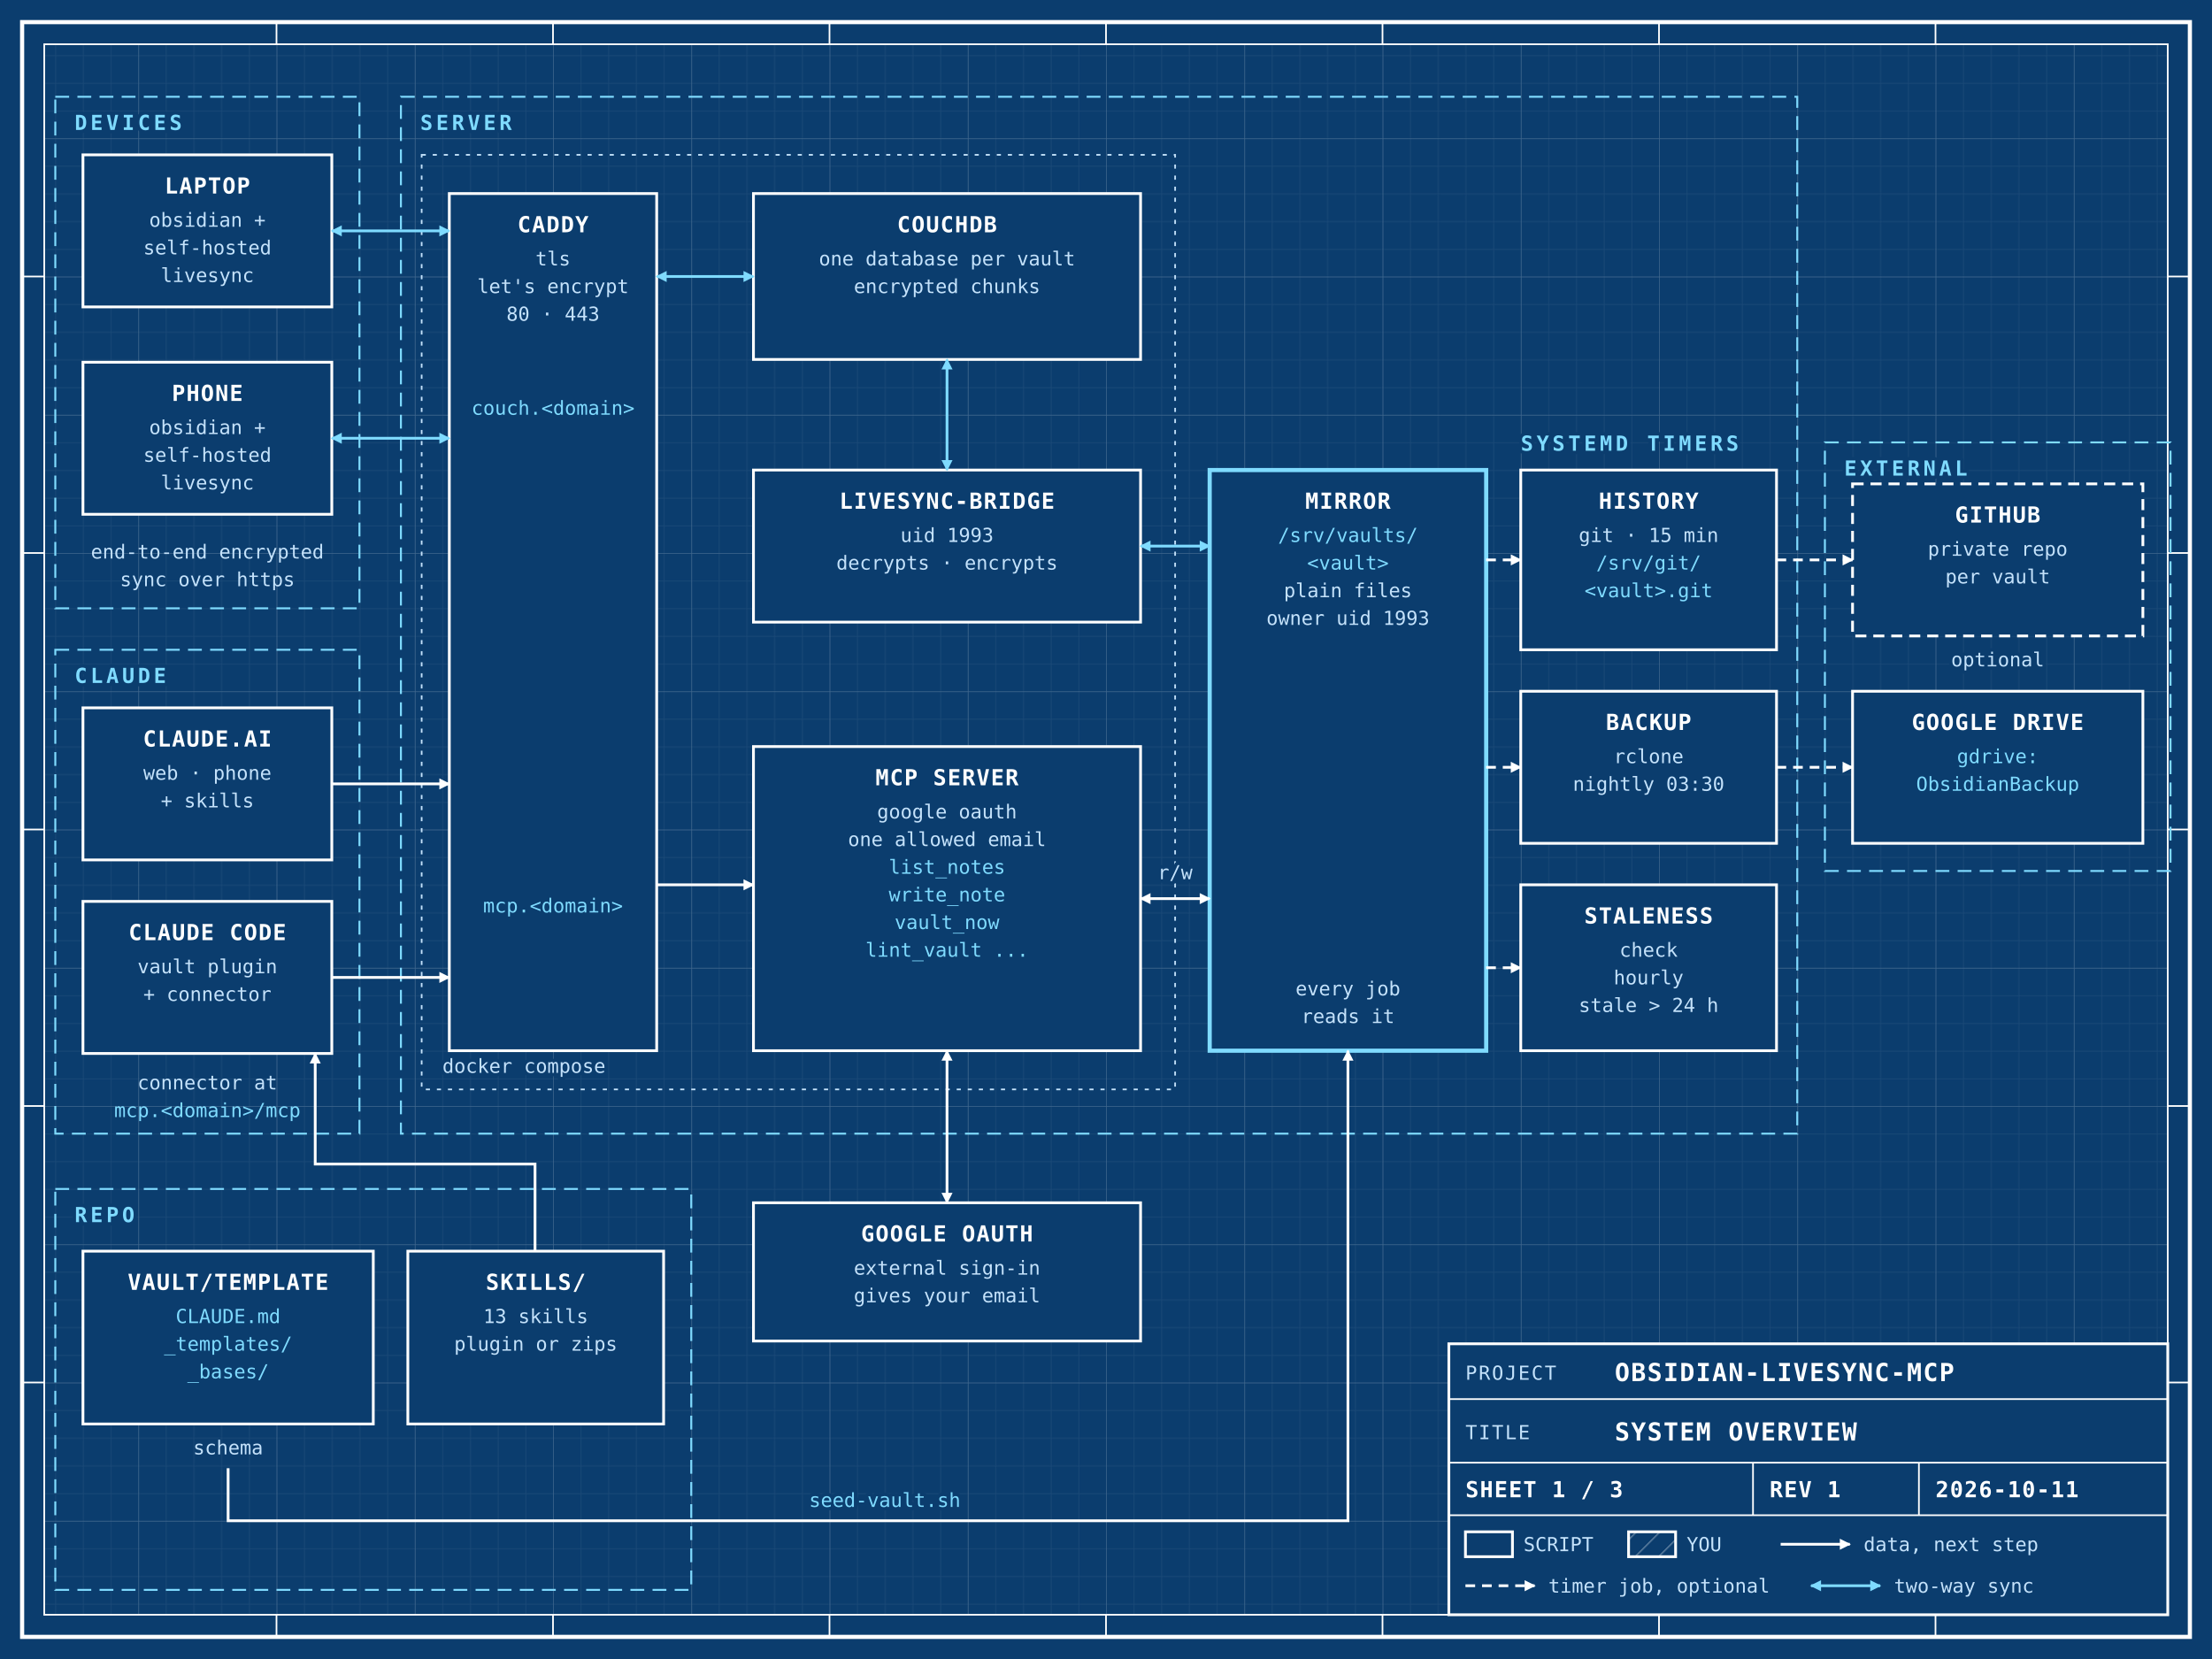
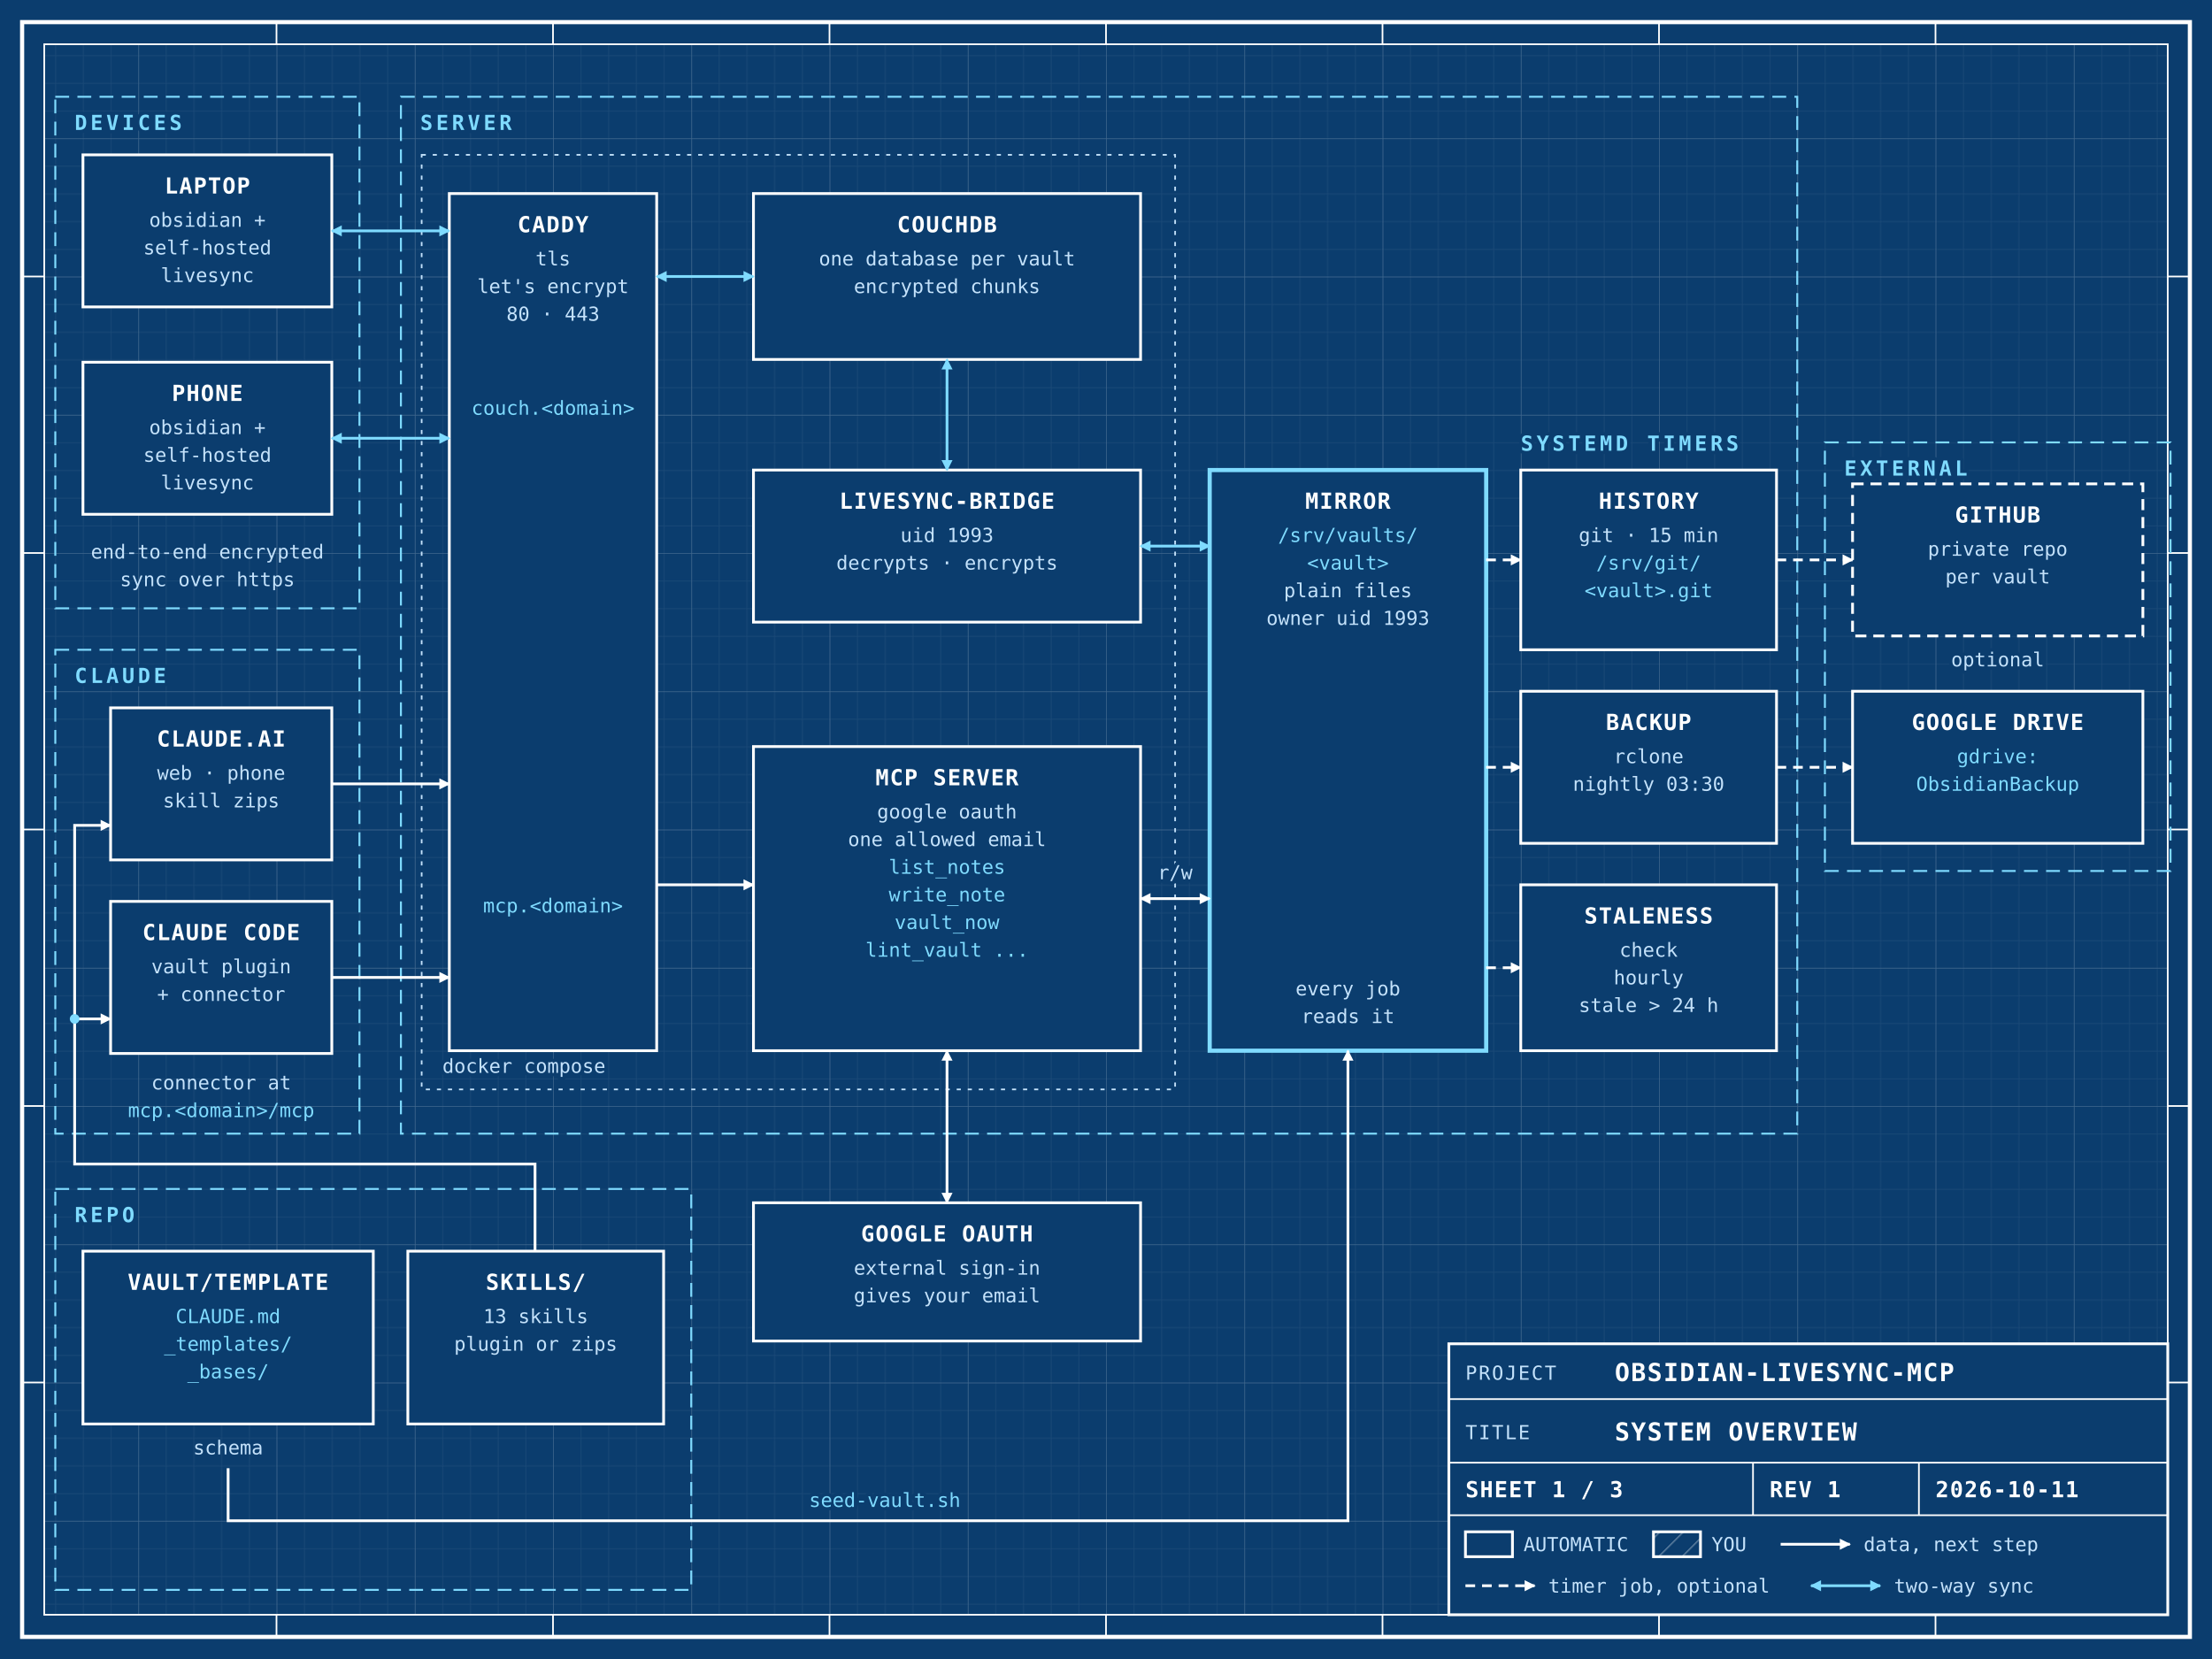
<svg xmlns="http://www.w3.org/2000/svg" viewBox="0 0 1600 1200" width="1600" height="1200" role="img" aria-labelledby="t d">
  <defs>
    <style>
    text { font-family: ui-monospace, SFMono-Regular, Menlo, Consolas, monospace; fill: #ffffff; }
    .bg { fill: #0b3d6e; }
    .frame { fill: none; stroke: #ffffff; stroke-width: 3; }
    .margin { fill: none; stroke: #ffffff; stroke-width: 1.2; }
    .tick { stroke: #ffffff; stroke-width: 1.2; }
    .lab { font-size: 16px; font-weight: 700; letter-spacing: .05em; }
    .big { font-size: 18px; font-weight: 700; letter-spacing: .05em; }
    .ann { font-size: 14px; fill: #c4e2fb; }
    .code { font-size: 14px; fill: #7fdbff; }
    .zone { font-size: 15px; font-weight: 700; letter-spacing: .16em; fill: #7fdbff; }
    .num { font-size: 16px; font-weight: 700; fill: #0b3d6e; }
    .tbk { font-size: 14px; fill: #c4e2fb; letter-spacing: .08em; }
    .halo { paint-order: stroke; stroke: #0b3d6e; stroke-width: 5px; stroke-linejoin: round; }
    .solid { fill: #0b3d6e; stroke: #ffffff; stroke-width: 2; }
    .hatch { fill: url(#hatch); stroke: #ffffff; stroke-width: 2; }
    .opt { stroke-dasharray: 8 5; }
    .hinge { fill: #0b3d6e; stroke: #7fdbff; stroke-width: 3; }
    .zbox { fill: none; stroke: #7fdbff; stroke-width: 1.4; stroke-dasharray: 10 6; }
    .zin { fill: none; stroke: #c4e2fb; stroke-width: 1.2; stroke-dasharray: 3 5; }
    .w { fill: none; stroke: #ffffff; stroke-width: 2; }
    .c { fill: none; stroke: #7fdbff; stroke-width: 2; }
    .d { stroke-dasharray: 7 5; }
    .life { fill: none; stroke: #c4e2fb; stroke-width: 1.5; stroke-dasharray: 2 6; }
    .dot { fill: #7fdbff; }
    .callout { fill: #0b3d6e; stroke: #7fdbff; stroke-width: 2; }
    </style>
    <pattern id="fine" width="20" height="20" patternUnits="userSpaceOnUse">
      <path d="M20 0H0V20" fill="none" stroke="#ffffff" stroke-opacity=".07" stroke-width="1" />
    </pattern>
    <pattern id="coarse" width="100" height="100" patternUnits="userSpaceOnUse">
      <rect width="100" height="100" fill="url(#fine)" />
      <path d="M100 0H0V100" fill="none" stroke="#ffffff" stroke-opacity=".16" stroke-width="1" />
    </pattern>
    <pattern id="hatch" width="12" height="12" patternUnits="userSpaceOnUse" patternTransform="rotate(45)">
      <rect width="12" height="12" fill="#0b3d6e" />
      <line x1="0" y1="0" x2="0" y2="12" stroke="#ffffff" stroke-opacity=".32" stroke-width="2" />
    </pattern>
    <marker id="aw" viewBox="0 0 10 10" refX="9" refY="5" markerWidth="8" markerHeight="8" markerUnits="userSpaceOnUse" orient="auto-start-reverse">
      <path d="M0 0L10 5L0 10z" fill="#ffffff" />
    </marker>
    <marker id="ac" viewBox="0 0 10 10" refX="9" refY="5" markerWidth="8" markerHeight="8" markerUnits="userSpaceOnUse" orient="auto-start-reverse">
      <path d="M0 0L10 5L0 10z" fill="#7fdbff" />
    </marker>
  </defs>
  <rect class="bg" width="1600" height="1200" />
  <rect x="32" y="32" width="1536" height="1136" fill="url(#coarse)" />
  <rect class="frame" x="16" y="16" width="1568" height="1168" />
  <rect class="margin" x="32" y="32" width="1536" height="1136" />
  <path class="tick" d="M200 16V32M200 1168V1184" />
  <path class="tick" d="M400 16V32M400 1168V1184" />
  <path class="tick" d="M600 16V32M600 1168V1184" />
  <path class="tick" d="M800 16V32M800 1168V1184" />
  <path class="tick" d="M1000 16V32M1000 1168V1184" />
  <path class="tick" d="M1200 16V32M1200 1168V1184" />
  <path class="tick" d="M1400 16V32M1400 1168V1184" />
  <path class="tick" d="M16 200H32M1568 200H1584" />
  <path class="tick" d="M16 400H32M1568 400H1584" />
  <path class="tick" d="M16 600H32M1568 600H1584" />
  <path class="tick" d="M16 800H32M1568 800H1584" />
  <path class="tick" d="M16 1000H32M1568 1000H1584" />
  <g id="drawing">
    <rect class="zbox" x="40" y="70" width="220" height="370" />
    <text class="zone halo" x="54" y="94">DEVICES</text>
    <rect class="zbox" x="40" y="470" width="220" height="350" />
    <text class="zone halo" x="54" y="494">CLAUDE</text>
    <rect class="zbox" x="290" y="70" width="1010" height="750" />
    <text class="zone halo" x="304" y="94">SERVER</text>
    <rect class="zin" x="305" y="112" width="545" height="676" />
    <text class="ann halo" x="320" y="776">docker compose</text>
    <rect class="zbox" x="1320" y="320" width="250" height="310" />
    <text class="zone halo" x="1334" y="344">EXTERNAL</text>
    <rect class="zbox" x="40" y="860" width="460" height="290" />
    <text class="zone halo" x="54" y="884">REPO</text>
    <rect class="solid" x="60" y="112" width="180" height="110" />
    <text class="lab" x="150.0" y="140" text-anchor="middle">LAPTOP</text>
    <text class="ann" x="150.0" y="164" text-anchor="middle">obsidian +</text>
    <text class="ann" x="150.0" y="184" text-anchor="middle">self-hosted</text>
    <text class="ann" x="150.0" y="204" text-anchor="middle">livesync</text>
    <rect class="solid" x="60" y="262" width="180" height="110" />
    <text class="lab" x="150.0" y="290" text-anchor="middle">PHONE</text>
    <text class="ann" x="150.0" y="314" text-anchor="middle">obsidian +</text>
    <text class="ann" x="150.0" y="334" text-anchor="middle">self-hosted</text>
    <text class="ann" x="150.0" y="354" text-anchor="middle">livesync</text>
    <text class="ann" x="150" y="404" text-anchor="middle">end-to-end encrypted</text>
    <text class="ann" x="150" y="424" text-anchor="middle">sync over https</text>
-     <rect class="solid" x="60" y="512" width="180" height="110" />
-     <text class="lab" x="150.0" y="540" text-anchor="middle">CLAUDE.AI</text>
-     <text class="ann" x="150.0" y="564" text-anchor="middle">web · phone</text>
-     <text class="ann" x="150.0" y="584" text-anchor="middle">+ skills</text>
-     <rect class="solid" x="60" y="652" width="180" height="110" />
-     <text class="lab" x="150.0" y="680" text-anchor="middle">CLAUDE CODE</text>
-     <text class="ann" x="150.0" y="704" text-anchor="middle">vault plugin</text>
-     <text class="ann" x="150.0" y="724" text-anchor="middle">+ connector</text>
-     <text class="ann" x="150" y="788" text-anchor="middle">connector at</text>
-     <text class="code" x="150" y="808" text-anchor="middle">mcp.&lt;domain&gt;/mcp</text>
+     <rect class="solid" x="80" y="512" width="160" height="110" />
+     <text class="lab" x="160.0" y="540" text-anchor="middle">CLAUDE.AI</text>
+     <text class="ann" x="160.0" y="564" text-anchor="middle">web · phone</text>
+     <text class="ann" x="160.0" y="584" text-anchor="middle">skill zips</text>
+     <rect class="solid" x="80" y="652" width="160" height="110" />
+     <text class="lab" x="160.0" y="680" text-anchor="middle">CLAUDE CODE</text>
+     <text class="ann" x="160.0" y="704" text-anchor="middle">vault plugin</text>
+     <text class="ann" x="160.0" y="724" text-anchor="middle">+ connector</text>
+     <text class="ann" x="160" y="788" text-anchor="middle">connector at</text>
+     <text class="code" x="160" y="808" text-anchor="middle">mcp.&lt;domain&gt;/mcp</text>
    <rect class="solid" x="325" y="140" width="150" height="620" />
    <text class="lab" x="400.0" y="168" text-anchor="middle">CADDY</text>
    <text class="ann" x="400.0" y="192" text-anchor="middle">tls</text>
    <text class="ann" x="400.0" y="212" text-anchor="middle">let's encrypt</text>
    <text class="ann" x="400.0" y="232" text-anchor="middle">80 · 443</text>
    <text class="code" x="400" y="300" text-anchor="middle">couch.&lt;domain&gt;</text>
    <text class="code" x="400" y="660" text-anchor="middle">mcp.&lt;domain&gt;</text>
    <path class="c" d="M240 167 L325 167" marker-end="url(#ac)" marker-start="url(#ac)" />
    <path class="c" d="M240 317 L325 317" marker-end="url(#ac)" marker-start="url(#ac)" />
    <path class="w" d="M240 567 L325 567" marker-end="url(#aw)" />
    <path class="w" d="M240 707 L325 707" marker-end="url(#aw)" />
    <rect class="solid" x="545" y="140" width="280" height="120" />
    <text class="lab" x="685.0" y="168" text-anchor="middle">COUCHDB</text>
    <text class="ann" x="685.0" y="192" text-anchor="middle">one database per vault</text>
    <text class="ann" x="685.0" y="212" text-anchor="middle">encrypted chunks</text>
    <rect class="solid" x="545" y="340" width="280" height="110" />
    <text class="lab" x="685.0" y="368" text-anchor="middle">LIVESYNC-BRIDGE</text>
    <text class="ann" x="685.0" y="392" text-anchor="middle">uid 1993</text>
    <text class="ann" x="685.0" y="412" text-anchor="middle">decrypts · encrypts</text>
    <rect class="solid" x="545" y="540" width="280" height="220" />
    <text class="lab" x="685.0" y="568" text-anchor="middle">MCP SERVER</text>
    <text class="ann" x="685.0" y="592" text-anchor="middle">google oauth</text>
    <text class="ann" x="685.0" y="612" text-anchor="middle">one allowed email</text>
    <text class="code" x="685.0" y="632" text-anchor="middle">list_notes</text>
    <text class="code" x="685.0" y="652" text-anchor="middle">write_note</text>
    <text class="code" x="685.0" y="672" text-anchor="middle">vault_now</text>
    <text class="code" x="685.0" y="692" text-anchor="middle">lint_vault  ...</text>
    <path class="c" d="M475 200 L545 200" marker-end="url(#ac)" marker-start="url(#ac)" />
    <path class="w" d="M475 640 L545 640" marker-end="url(#aw)" />
    <path class="c" d="M685 260 L685 340" marker-end="url(#ac)" marker-start="url(#ac)" />
    <rect class="hinge" x="875" y="340" width="200" height="420" />
    <text class="lab" x="975" y="368" text-anchor="middle">MIRROR</text>
    <text class="code" x="975" y="392" text-anchor="middle">/srv/vaults/</text>
    <text class="code" x="975" y="412" text-anchor="middle">&lt;vault&gt;</text>
    <text class="ann" x="975" y="432" text-anchor="middle">plain files</text>
    <text class="ann" x="975" y="452" text-anchor="middle">owner uid 1993</text>
    <text class="ann" x="975" y="720" text-anchor="middle">every job</text>
    <text class="ann" x="975" y="740" text-anchor="middle">reads it</text>
    <path class="c" d="M825 395 L875 395" marker-end="url(#ac)" marker-start="url(#ac)" />
    <path class="w" d="M825 650 L875 650" marker-end="url(#aw)" marker-start="url(#aw)" />
    <text class="ann halo" x="850" y="636" text-anchor="middle">r/w</text>
    <text class="zone halo" x="1100" y="326">SYSTEMD TIMERS</text>
    <rect class="solid" x="1100" y="340" width="185" height="130" />
    <text class="lab" x="1192.5" y="368" text-anchor="middle">HISTORY</text>
    <text class="ann" x="1192.5" y="392" text-anchor="middle">git · 15 min</text>
    <text class="code" x="1192.5" y="412" text-anchor="middle">/srv/git/</text>
    <text class="code" x="1192.5" y="432" text-anchor="middle">&lt;vault&gt;.git</text>
    <rect class="solid" x="1100" y="500" width="185" height="110" />
    <text class="lab" x="1192.5" y="528" text-anchor="middle">BACKUP</text>
    <text class="ann" x="1192.5" y="552" text-anchor="middle">rclone</text>
    <text class="ann" x="1192.5" y="572" text-anchor="middle">nightly 03:30</text>
    <rect class="solid" x="1100" y="640" width="185" height="120" />
    <text class="lab" x="1192.5" y="668" text-anchor="middle">STALENESS</text>
    <text class="ann" x="1192.5" y="692" text-anchor="middle">check</text>
    <text class="ann" x="1192.5" y="712" text-anchor="middle">hourly</text>
    <text class="ann" x="1192.5" y="732" text-anchor="middle">stale &gt; 24 h</text>
    <path class="w d" d="M1075 405 L1100 405" marker-end="url(#aw)" />
    <path class="w d" d="M1075 555 L1100 555" marker-end="url(#aw)" />
    <path class="w d" d="M1075 700 L1100 700" marker-end="url(#aw)" />
    <rect class="solid opt" x="1340" y="350" width="210" height="110" />
    <text class="lab" x="1445.0" y="378" text-anchor="middle">GITHUB</text>
    <text class="ann" x="1445.0" y="402" text-anchor="middle">private repo</text>
    <text class="ann" x="1445.0" y="422" text-anchor="middle">per vault</text>
    <text class="ann halo" x="1445" y="482" text-anchor="middle">optional</text>
    <rect class="solid" x="1340" y="500" width="210" height="110" />
    <text class="lab" x="1445.0" y="528" text-anchor="middle">GOOGLE DRIVE</text>
    <text class="code" x="1445.0" y="552" text-anchor="middle">gdrive:</text>
    <text class="code" x="1445.0" y="572" text-anchor="middle">ObsidianBackup</text>
    <path class="w d" d="M1285 405 L1340 405" marker-end="url(#aw)" />
    <path class="w d" d="M1285 555 L1340 555" marker-end="url(#aw)" />
    <rect class="solid" x="545" y="870" width="280" height="100" />
    <text class="lab" x="685.0" y="898" text-anchor="middle">GOOGLE OAUTH</text>
    <text class="ann" x="685.0" y="922" text-anchor="middle">external sign-in</text>
    <text class="ann" x="685.0" y="942" text-anchor="middle">gives your email</text>
    <path class="w" d="M685 760 L685 870" marker-end="url(#aw)" marker-start="url(#aw)" />
    <rect class="solid" x="60" y="905" width="210" height="125" />
    <text class="lab" x="165.0" y="933" text-anchor="middle">VAULT/TEMPLATE</text>
    <text class="code" x="165.0" y="957" text-anchor="middle">CLAUDE.md</text>
    <text class="code" x="165.0" y="977" text-anchor="middle">_templates/</text>
    <text class="code" x="165.0" y="997" text-anchor="middle">_bases/</text>
    <text class="ann" x="165" y="1052" text-anchor="middle">schema</text>
    <rect class="solid" x="295" y="905" width="185" height="125" />
    <text class="lab" x="387.5" y="933" text-anchor="middle">SKILLS/</text>
    <text class="ann" x="387.5" y="957" text-anchor="middle">13 skills</text>
    <text class="ann" x="387.5" y="977" text-anchor="middle">plugin or zips</text>
-     <path class="w" d="M387 905 L387 842 L228 842 L228 762" marker-end="url(#aw)" />
+     <path class="w" d="M387 905 L387 842 L54 842 L54 597 L80 597" marker-end="url(#aw)" />
+     <path class="w" d="M54 737 L80 737" marker-end="url(#aw)" />
+     <circle class="dot" cx="54" cy="737" r="3.5" />
    <path class="w" d="M165 1062 L165 1100 L975 1100 L975 760" marker-end="url(#aw)" />
    <text class="code halo" x="640" y="1090" text-anchor="middle">seed-vault.sh</text>
  </g>
  <g id="title-block">
    <rect x="1048" y="972" width="520" height="196" fill="#0b3d6e" stroke="#ffffff" stroke-width="2" />
    <path class="margin" d="M1048 1012H1568M1048 1058H1568M1048 1096H1568M1268 1058V1096M1388 1058V1096" />
    <text class="tbk" x="1060" y="998">PROJECT</text>
    <text class="big" x="1168" y="999">OBSIDIAN-LIVESYNC-MCP</text>
    <text class="tbk" x="1060" y="1041">TITLE</text>
    <text class="big" x="1168" y="1042">SYSTEM OVERVIEW</text>
    <text class="lab" x="1060" y="1083">SHEET 1 / 3</text>
    <text class="lab" x="1280" y="1083">REV 1</text>
    <text class="lab" x="1400" y="1083">2026-10-11</text>
    <rect class="solid" x="1060" y="1108" width="34" height="18" />
-     <text class="ann" x="1102" y="1122">SCRIPT</text>
-     <rect x="1178" y="1108" width="34" height="18" class="hatch" />
-     <text class="ann" x="1220" y="1122">YOU</text>
+     <text class="ann" x="1102" y="1122">AUTOMATIC</text>
+     <rect x="1196" y="1108" width="34" height="18" class="hatch" />
+     <text class="ann" x="1238" y="1122">YOU</text>
    <path class="w" d="M1288 1117H1338" marker-end="url(#aw)" />
    <text class="ann" x="1348" y="1122">data, next step</text>
    <path class="w d" d="M1060 1147H1110" marker-end="url(#aw)" />
    <text class="ann" x="1120" y="1152">timer job, optional</text>
    <path class="c" d="M1310 1147H1360" marker-end="url(#ac)" marker-start="url(#ac)" />
    <text class="ann" x="1370" y="1152">two-way sync</text>
  </g>
</svg>
